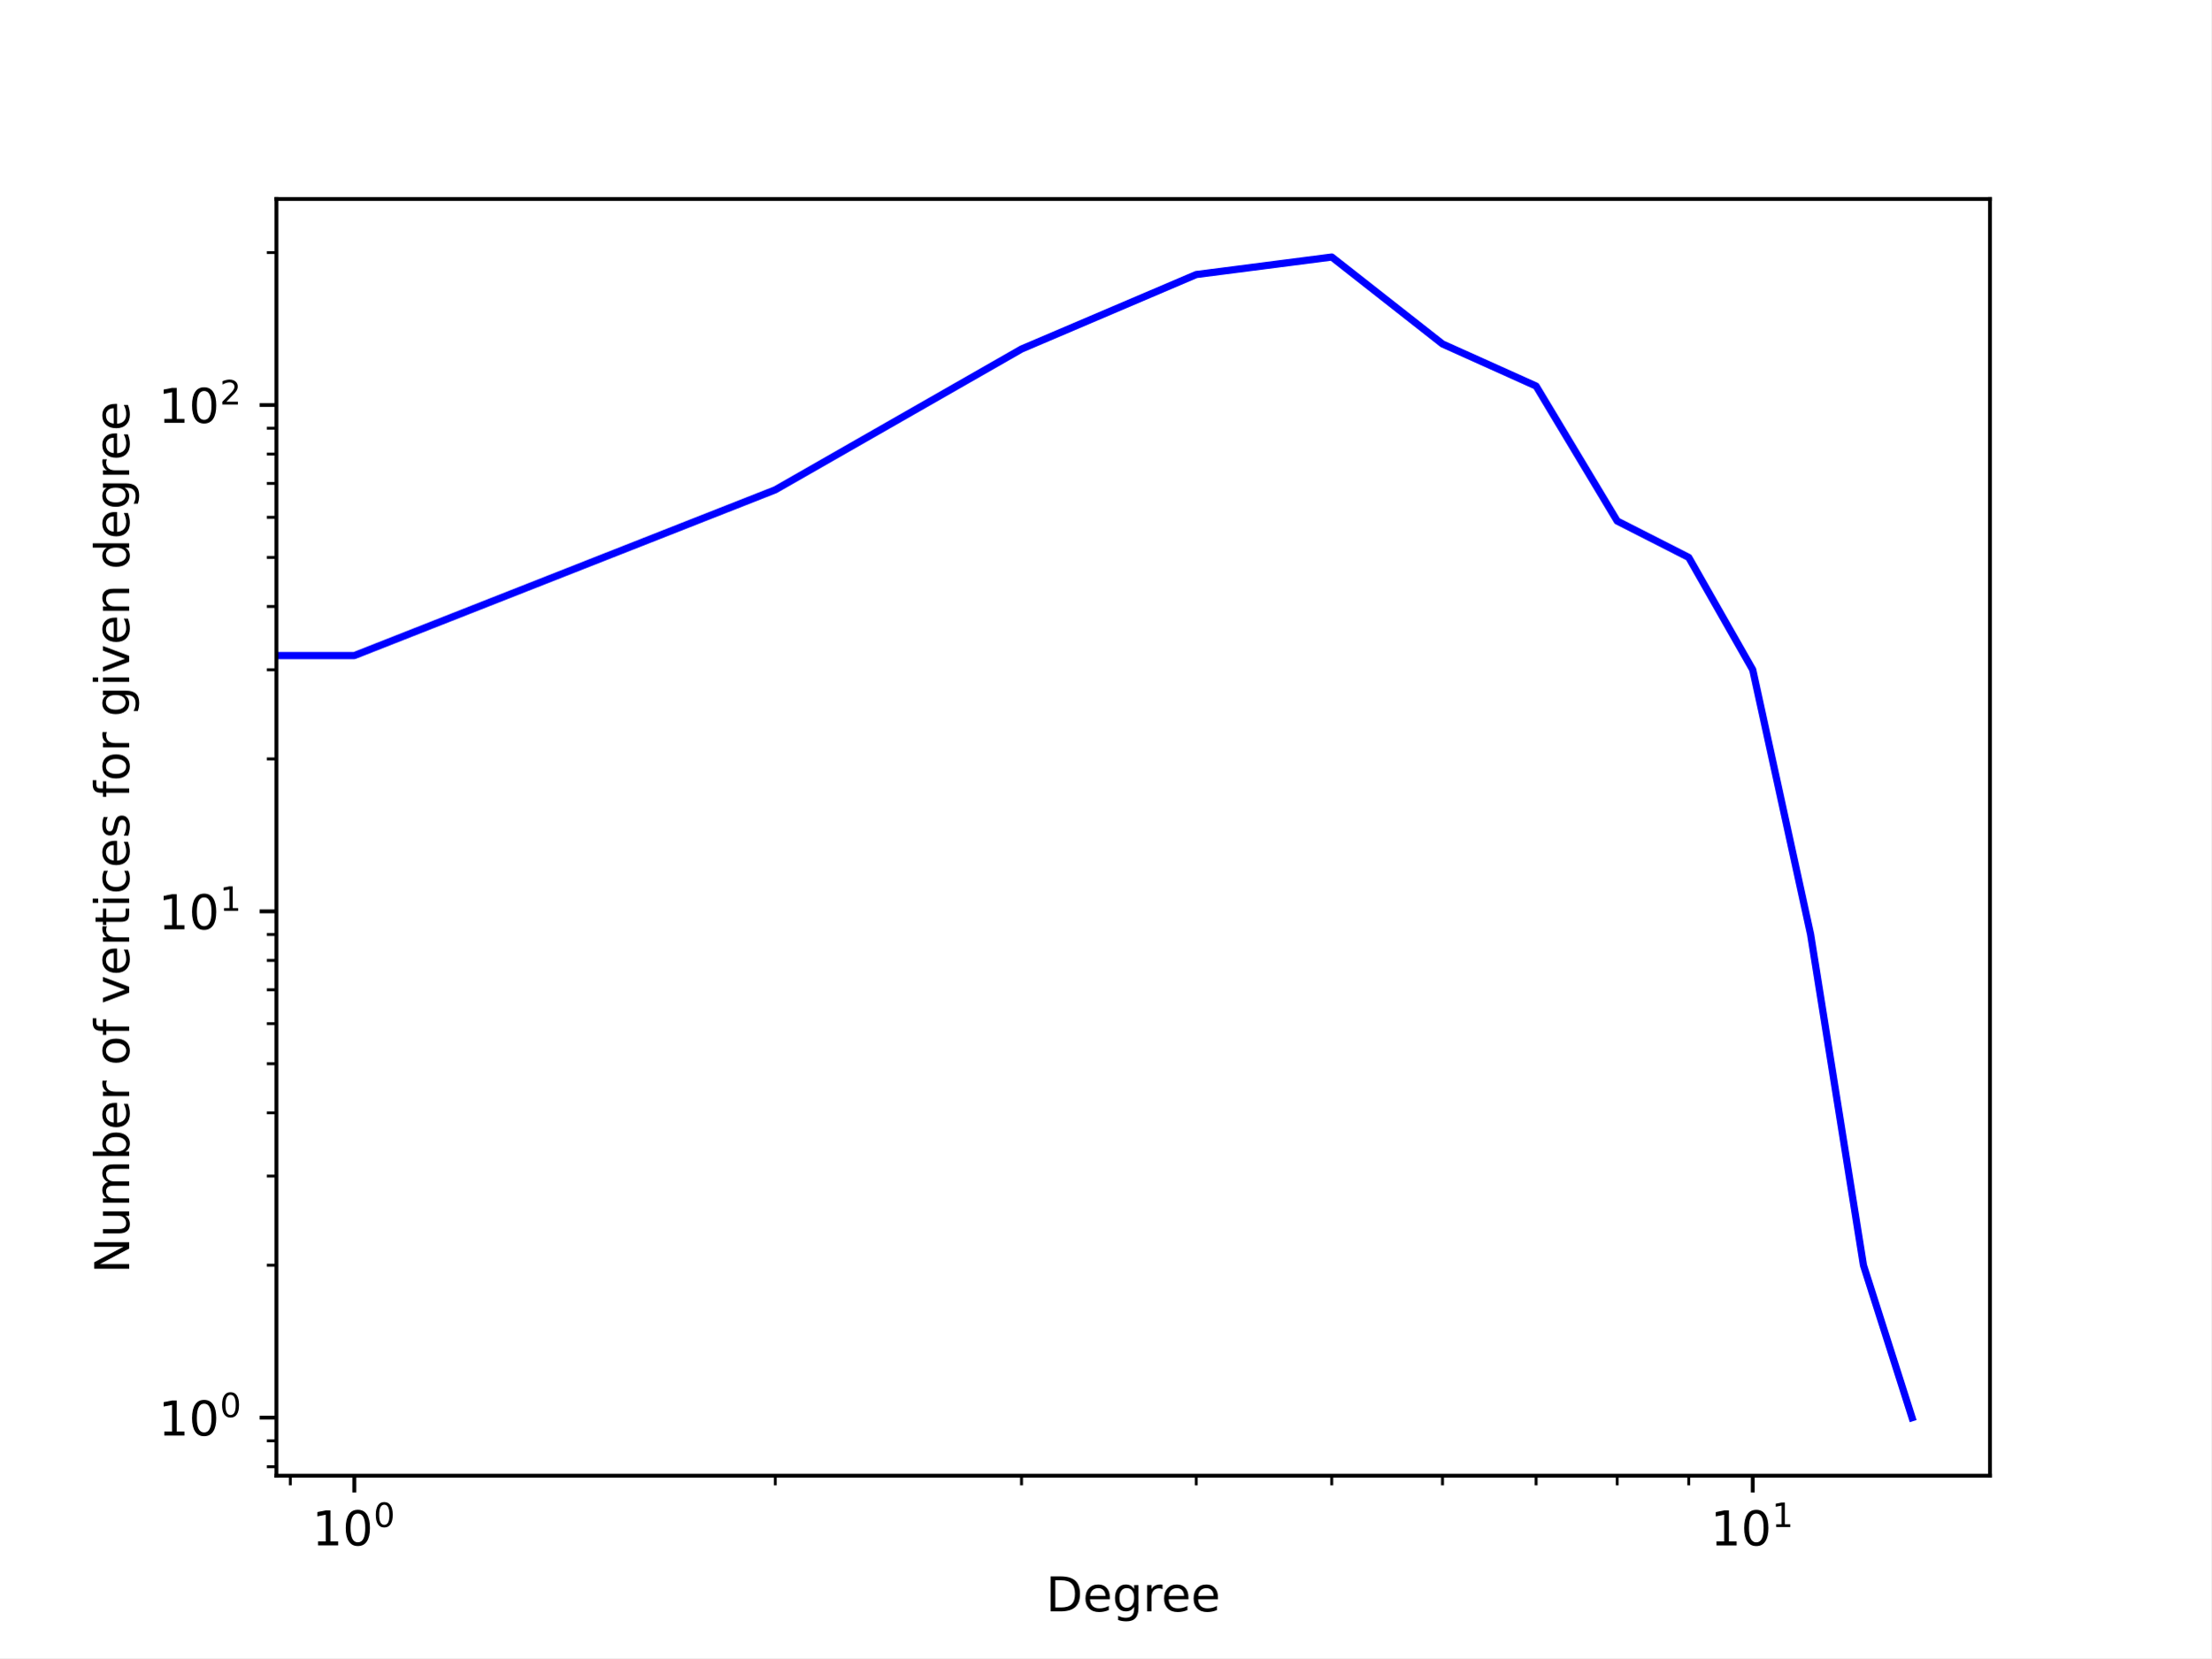
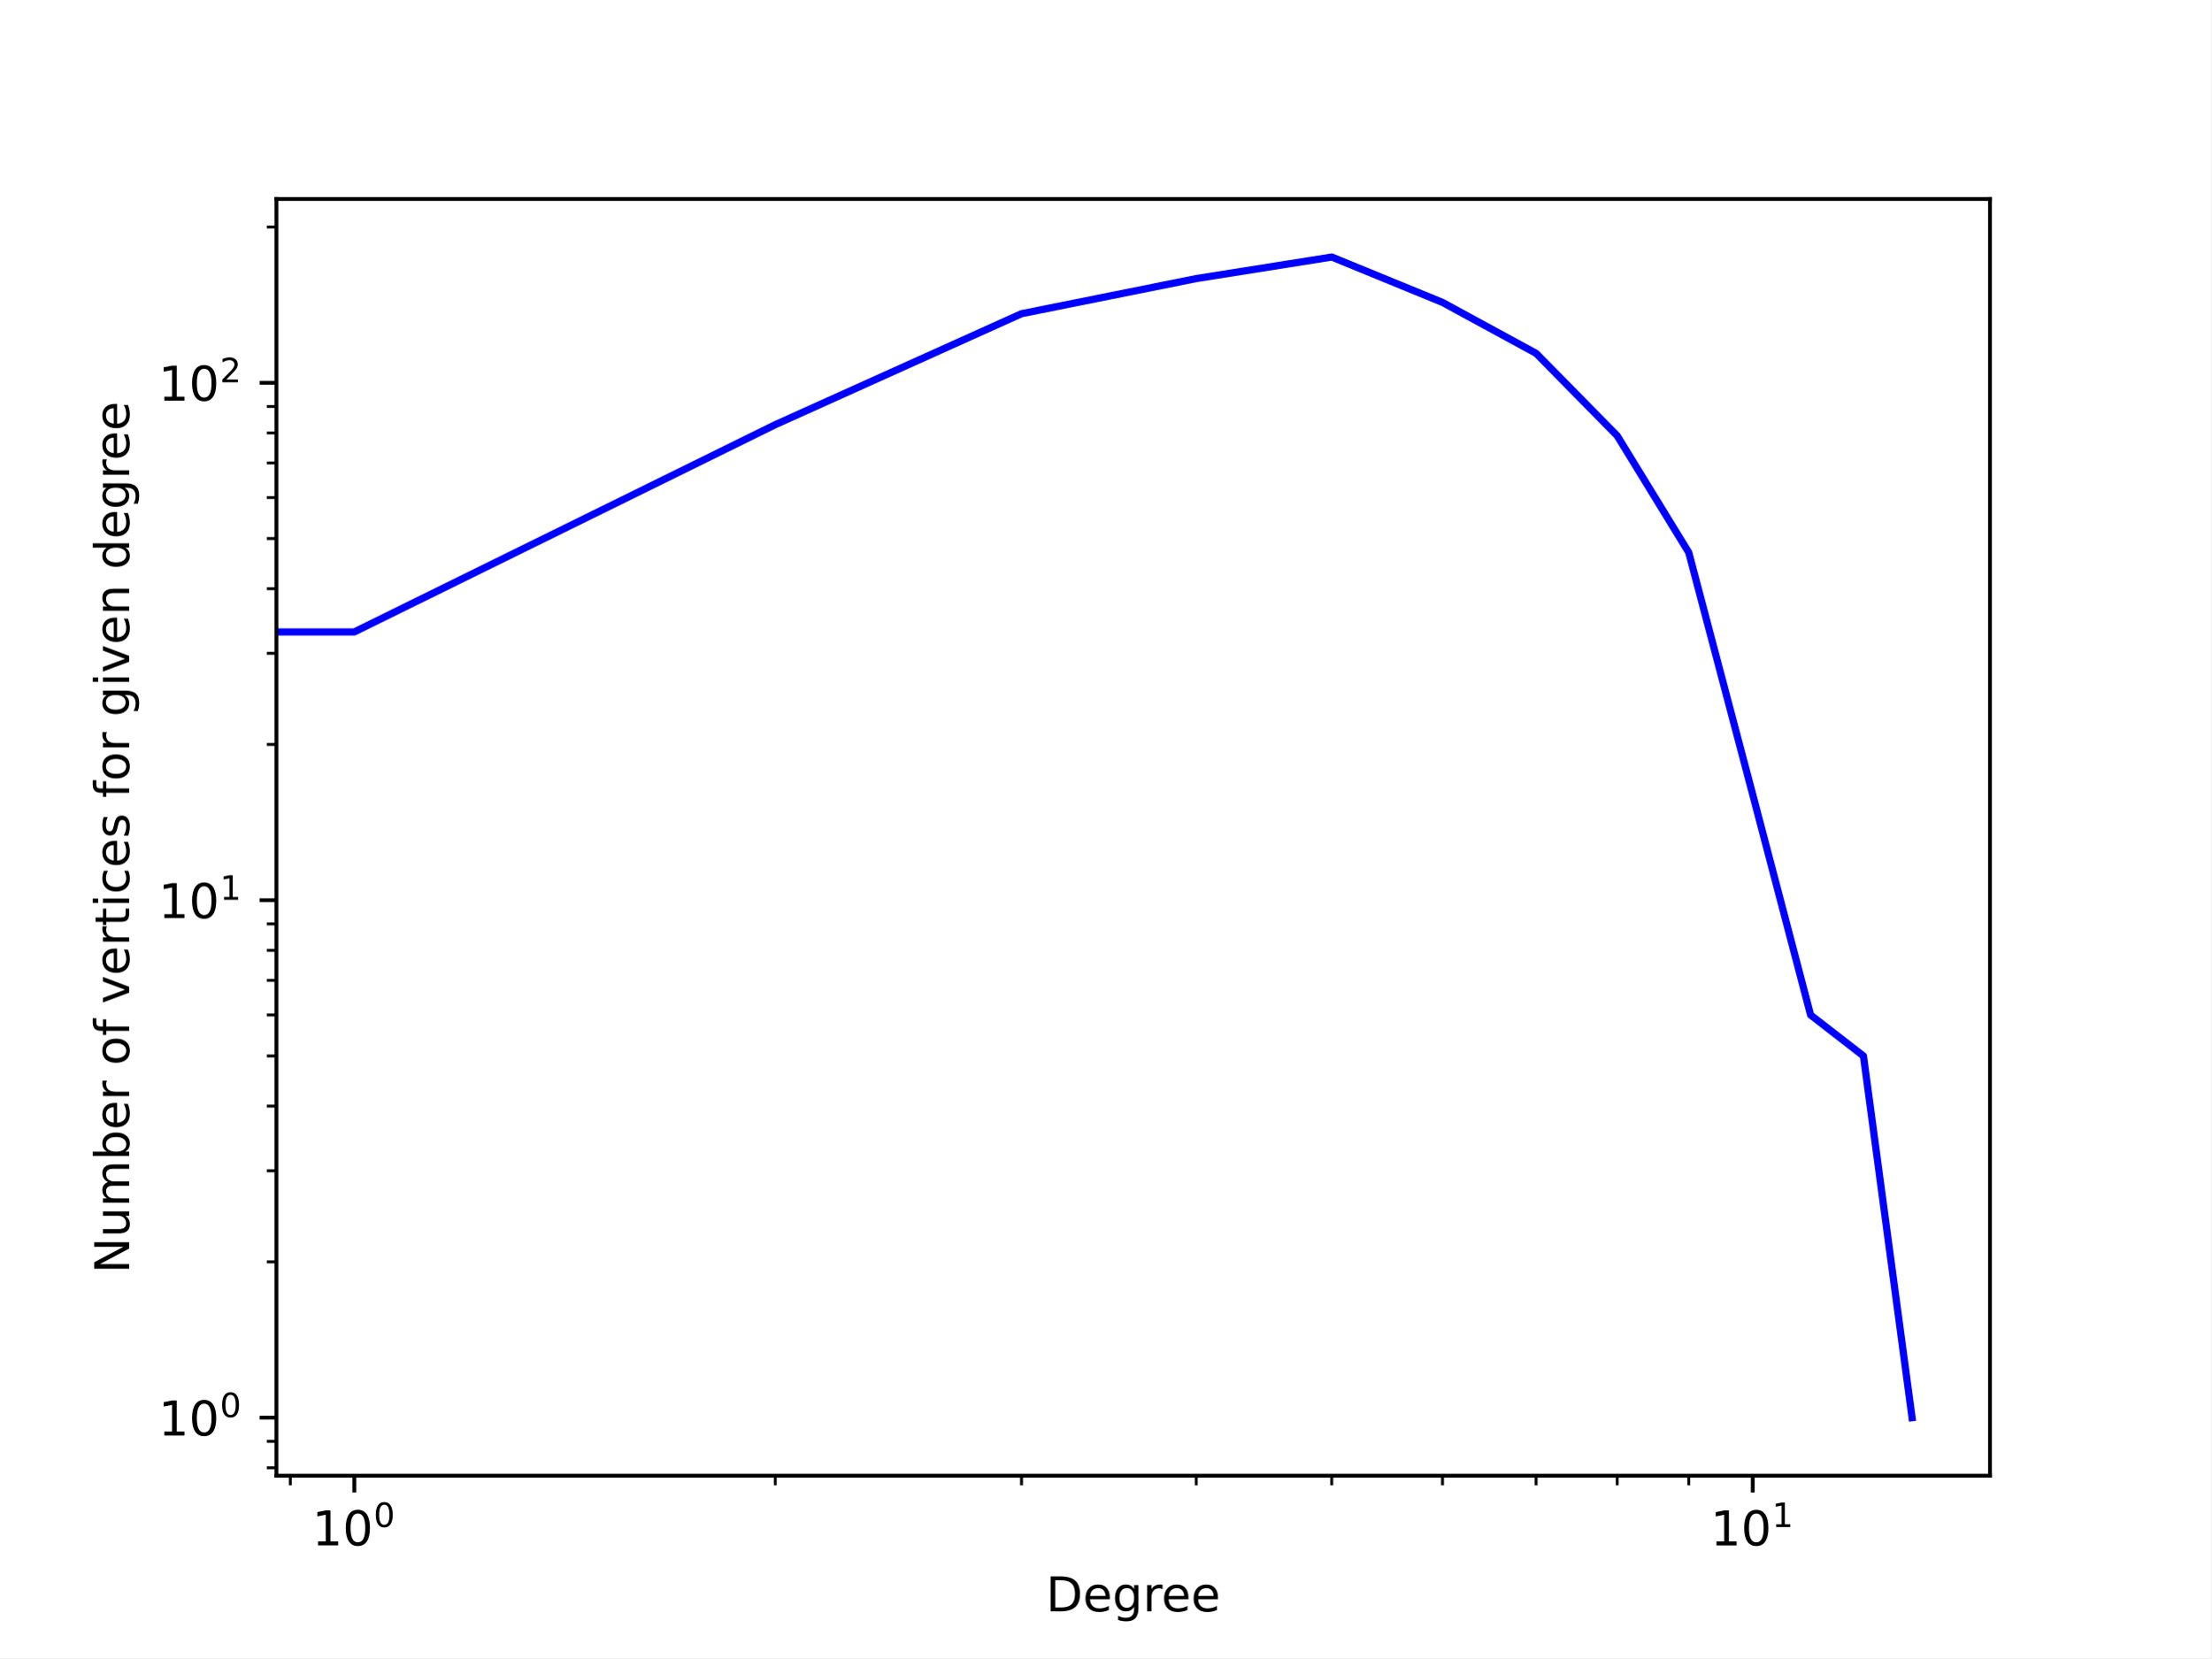
<svg xmlns="http://www.w3.org/2000/svg" xmlns:xlink="http://www.w3.org/1999/xlink" height="345.6pt" version="1.1" viewBox="0 0 460.8 345.6" width="460.8pt">
  <defs>
    <style type="text/css">*{stroke-linecap:butt;stroke-linejoin:round;}</style>
  </defs>
  <g id="figure_1">
    <g id="patch_1">
      <path d="M 0 345.6  L 460.8 345.6  L 460.8 0  L 0 0  z " style="fill:#ffffff;" />
    </g>
    <g id="axes_1">
      <g id="patch_2">
        <path d="M 57.6 307.584  L 414.72 307.584  L 414.72 41.472  L 57.6 41.472  z " style="fill:#ffffff;" />
      </g>
      <g id="matplotlib.axis_1">
        <g id="xtick_1">
          <g id="line2d_1">
            <defs>
-               <path d="M 0 0  L 0 3.5  " id="maefeb7c6b2" style="stroke:#000000;stroke-width:0.8;" />
-             </defs>
-             <g>
-               <use style="stroke:#000000;stroke-width:0.8;" x="73.833" xlink:href="#maefeb7c6b2" y="307.584" />
+               <path d="M 0 0  L 0 3.5  " id="m3f592dac24" style="stroke:#000000;stroke-width:0.8;" />
+             </defs>
+             <g>
+               <use style="stroke:#000000;stroke-width:0.8;" x="73.833" xlink:href="#m3f592dac24" y="307.584" />
            </g>
          </g>
          <g id="text_1">
            <g transform="translate(65.03273 322.1824)scale(0.1 -0.1)">
              <defs>
                <path d="M 794 531  L 1825 531  L 1825 4091  L 703 3866  L 703 4441  L 1819 4666  L 2450 4666  L 2450 531  L 3481 531  L 3481 0  L 794 0  L 794 531  z " id="DejaVuSans-31" transform="scale(0.015625)" />
                <path d="M 2034 4250  Q 1547 4250 1301 3770  Q 1056 3291 1056 2328  Q 1056 1369 1301 889  Q 1547 409 2034 409  Q 2525 409 2770 889  Q 3016 1369 3016 2328  Q 3016 3291 2770 3770  Q 2525 4250 2034 4250  z M 2034 4750  Q 2819 4750 3233 4129  Q 3647 3509 3647 2328  Q 3647 1150 3233 529  Q 2819 -91 2034 -91  Q 1250 -91 836 529  Q 422 1150 422 2328  Q 422 3509 836 4129  Q 1250 4750 2034 4750  z " id="DejaVuSans-30" transform="scale(0.015625)" />
              </defs>
              <use transform="translate(0 0.765625)" xlink:href="#DejaVuSans-31" />
              <use transform="translate(63.62305 0.765625)" xlink:href="#DejaVuSans-30" />
              <use transform="translate(128.2031 39.04688)scale(0.7)" xlink:href="#DejaVuSans-30" />
            </g>
          </g>
        </g>
        <g id="xtick_2">
          <g id="line2d_2">
            <g>
-               <use style="stroke:#000000;stroke-width:0.8;" x="365.279" xlink:href="#maefeb7c6b2" y="307.584" />
+               <use style="stroke:#000000;stroke-width:0.8;" x="365.279" xlink:href="#m3f592dac24" y="307.584" />
            </g>
          </g>
          <g id="text_2">
            <g transform="translate(356.4789 322.1824)scale(0.1 -0.1)">
              <use transform="translate(0 0.684375)" xlink:href="#DejaVuSans-31" />
              <use transform="translate(63.62305 0.684375)" xlink:href="#DejaVuSans-30" />
              <use transform="translate(128.2031 38.96563)scale(0.7)" xlink:href="#DejaVuSans-31" />
            </g>
          </g>
        </g>
        <g id="xtick_3">
          <g id="line2d_3">
            <defs>
-               <path d="M 0 0  L 0 2  " id="m89d5ad8572" style="stroke:#000000;stroke-width:0.6;" />
-             </defs>
-             <g>
-               <use style="stroke:#000000;stroke-width:0.6;" x="60.497" xlink:href="#m89d5ad8572" y="307.584" />
+               <path d="M 0 0  L 0 2  " id="m30320cc558" style="stroke:#000000;stroke-width:0.6;" />
+             </defs>
+             <g>
+               <use style="stroke:#000000;stroke-width:0.6;" x="60.497" xlink:href="#m30320cc558" y="307.584" />
            </g>
          </g>
        </g>
        <g id="xtick_4">
          <g id="line2d_4">
            <g>
-               <use style="stroke:#000000;stroke-width:0.6;" x="161.567" xlink:href="#m89d5ad8572" y="307.584" />
+               <use style="stroke:#000000;stroke-width:0.6;" x="161.567" xlink:href="#m30320cc558" y="307.584" />
            </g>
          </g>
        </g>
        <g id="xtick_5">
          <g id="line2d_5">
            <g>
-               <use style="stroke:#000000;stroke-width:0.6;" x="212.888" xlink:href="#m89d5ad8572" y="307.584" />
+               <use style="stroke:#000000;stroke-width:0.6;" x="212.888" xlink:href="#m30320cc558" y="307.584" />
            </g>
          </g>
        </g>
        <g id="xtick_6">
          <g id="line2d_6">
            <g>
-               <use style="stroke:#000000;stroke-width:0.6;" x="249.301" xlink:href="#m89d5ad8572" y="307.584" />
+               <use style="stroke:#000000;stroke-width:0.6;" x="249.301" xlink:href="#m30320cc558" y="307.584" />
            </g>
          </g>
        </g>
        <g id="xtick_7">
          <g id="line2d_7">
            <g>
-               <use style="stroke:#000000;stroke-width:0.6;" x="277.545" xlink:href="#m89d5ad8572" y="307.584" />
+               <use style="stroke:#000000;stroke-width:0.6;" x="277.545" xlink:href="#m30320cc558" y="307.584" />
            </g>
          </g>
        </g>
        <g id="xtick_8">
          <g id="line2d_8">
            <g>
-               <use style="stroke:#000000;stroke-width:0.6;" x="300.622" xlink:href="#m89d5ad8572" y="307.584" />
+               <use style="stroke:#000000;stroke-width:0.6;" x="300.622" xlink:href="#m30320cc558" y="307.584" />
            </g>
          </g>
        </g>
        <g id="xtick_9">
          <g id="line2d_9">
            <g>
-               <use style="stroke:#000000;stroke-width:0.6;" x="320.133" xlink:href="#m89d5ad8572" y="307.584" />
+               <use style="stroke:#000000;stroke-width:0.6;" x="320.133" xlink:href="#m30320cc558" y="307.584" />
            </g>
          </g>
        </g>
        <g id="xtick_10">
          <g id="line2d_10">
            <g>
-               <use style="stroke:#000000;stroke-width:0.6;" x="337.035" xlink:href="#m89d5ad8572" y="307.584" />
+               <use style="stroke:#000000;stroke-width:0.6;" x="337.035" xlink:href="#m30320cc558" y="307.584" />
            </g>
          </g>
        </g>
        <g id="xtick_11">
          <g id="line2d_11">
            <g>
-               <use style="stroke:#000000;stroke-width:0.6;" x="351.943" xlink:href="#m89d5ad8572" y="307.584" />
+               <use style="stroke:#000000;stroke-width:0.6;" x="351.943" xlink:href="#m30320cc558" y="307.584" />
            </g>
          </g>
        </g>
        <g id="text_3">
          <g transform="translate(217.9631 335.8606)scale(0.1 -0.1)">
            <defs>
              <path d="M 1259 4147  L 1259 519  L 2022 519  Q 2988 519 3436 956  Q 3884 1394 3884 2338  Q 3884 3275 3436 3711  Q 2988 4147 2022 4147  L 1259 4147  z M 628 4666  L 1925 4666  Q 3281 4666 3915 4102  Q 4550 3538 4550 2338  Q 4550 1131 3912 565  Q 3275 0 1925 0  L 628 0  L 628 4666  z " id="DejaVuSans-44" transform="scale(0.015625)" />
              <path d="M 3597 1894  L 3597 1613  L 953 1613  Q 991 1019 1311 708  Q 1631 397 2203 397  Q 2534 397 2845 478  Q 3156 559 3463 722  L 3463 178  Q 3153 47 2828 -22  Q 2503 -91 2169 -91  Q 1331 -91 842 396  Q 353 884 353 1716  Q 353 2575 817 3079  Q 1281 3584 2069 3584  Q 2775 3584 3186 3129  Q 3597 2675 3597 1894  z M 3022 2063  Q 3016 2534 2758 2815  Q 2500 3097 2075 3097  Q 1594 3097 1305 2825  Q 1016 2553 972 2059  L 3022 2063  z " id="DejaVuSans-65" transform="scale(0.015625)" />
              <path d="M 2906 1791  Q 2906 2416 2648 2759  Q 2391 3103 1925 3103  Q 1463 3103 1205 2759  Q 947 2416 947 1791  Q 947 1169 1205 825  Q 1463 481 1925 481  Q 2391 481 2648 825  Q 2906 1169 2906 1791  z M 3481 434  Q 3481 -459 3084 -895  Q 2688 -1331 1869 -1331  Q 1566 -1331 1297 -1286  Q 1028 -1241 775 -1147  L 775 -588  Q 1028 -725 1275 -790  Q 1522 -856 1778 -856  Q 2344 -856 2625 -561  Q 2906 -266 2906 331  L 2906 616  Q 2728 306 2450 153  Q 2172 0 1784 0  Q 1141 0 747 490  Q 353 981 353 1791  Q 353 2603 747 3093  Q 1141 3584 1784 3584  Q 2172 3584 2450 3431  Q 2728 3278 2906 2969  L 2906 3500  L 3481 3500  L 3481 434  z " id="DejaVuSans-67" transform="scale(0.015625)" />
              <path d="M 2631 2963  Q 2534 3019 2420 3045  Q 2306 3072 2169 3072  Q 1681 3072 1420 2755  Q 1159 2438 1159 1844  L 1159 0  L 581 0  L 581 3500  L 1159 3500  L 1159 2956  Q 1341 3275 1631 3429  Q 1922 3584 2338 3584  Q 2397 3584 2469 3576  Q 2541 3569 2628 3553  L 2631 2963  z " id="DejaVuSans-72" transform="scale(0.015625)" />
            </defs>
            <use xlink:href="#DejaVuSans-44" />
            <use x="77.002" xlink:href="#DejaVuSans-65" />
            <use x="138.525" xlink:href="#DejaVuSans-67" />
            <use x="202.002" xlink:href="#DejaVuSans-72" />
            <use x="240.865" xlink:href="#DejaVuSans-65" />
            <use x="302.389" xlink:href="#DejaVuSans-65" />
          </g>
        </g>
      </g>
      <g id="matplotlib.axis_2">
        <g id="ytick_1">
          <g id="line2d_12">
            <defs>
-               <path d="M 0 0  L -3.5 0  " id="m0cd8dee951" style="stroke:#000000;stroke-width:0.8;" />
-             </defs>
-             <g>
-               <use style="stroke:#000000;stroke-width:0.8;" x="57.6" xlink:href="#m0cd8dee951" y="295.488" />
+               <path d="M 0 0  L -3.5 0  " id="m13fefc552b" style="stroke:#000000;stroke-width:0.8;" />
+             </defs>
+             <g>
+               <use style="stroke:#000000;stroke-width:0.8;" x="57.6" xlink:href="#m13fefc552b" y="295.488" />
            </g>
          </g>
          <g id="text_4">
            <g transform="translate(33 299.2872)scale(0.1 -0.1)">
              <use transform="translate(0 0.765625)" xlink:href="#DejaVuSans-31" />
              <use transform="translate(63.62305 0.765625)" xlink:href="#DejaVuSans-30" />
              <use transform="translate(128.2031 39.04688)scale(0.7)" xlink:href="#DejaVuSans-30" />
            </g>
          </g>
        </g>
        <g id="ytick_2">
          <g id="line2d_13">
            <g>
-               <use style="stroke:#000000;stroke-width:0.8;" x="57.6" xlink:href="#m0cd8dee951" y="189.95" />
+               <use style="stroke:#000000;stroke-width:0.8;" x="57.6" xlink:href="#m13fefc552b" y="187.634" />
            </g>
          </g>
          <g id="text_5">
-             <g transform="translate(33 193.7493)scale(0.1 -0.1)">
+             <g transform="translate(33 191.4335)scale(0.1 -0.1)">
              <use transform="translate(0 0.684375)" xlink:href="#DejaVuSans-31" />
              <use transform="translate(63.62305 0.684375)" xlink:href="#DejaVuSans-30" />
              <use transform="translate(128.2031 38.96563)scale(0.7)" xlink:href="#DejaVuSans-31" />
            </g>
          </g>
        </g>
        <g id="ytick_3">
          <g id="line2d_14">
            <g>
-               <use style="stroke:#000000;stroke-width:0.8;" x="57.6" xlink:href="#m0cd8dee951" y="84.412" />
+               <use style="stroke:#000000;stroke-width:0.8;" x="57.6" xlink:href="#m13fefc552b" y="79.781" />
            </g>
          </g>
          <g id="text_6">
-             <g transform="translate(33 88.21133)scale(0.1 -0.1)">
+             <g transform="translate(33 83.57978)scale(0.1 -0.1)">
              <defs>
                <path d="M 1228 531  L 3431 531  L 3431 0  L 469 0  L 469 531  Q 828 903 1448 1529  Q 2069 2156 2228 2338  Q 2531 2678 2651 2914  Q 2772 3150 2772 3378  Q 2772 3750 2511 3984  Q 2250 4219 1831 4219  Q 1534 4219 1204 4116  Q 875 4013 500 3803  L 500 4441  Q 881 4594 1212 4672  Q 1544 4750 1819 4750  Q 2544 4750 2975 4387  Q 3406 4025 3406 3419  Q 3406 3131 3298 2873  Q 3191 2616 2906 2266  Q 2828 2175 2409 1742  Q 1991 1309 1228 531  z " id="DejaVuSans-32" transform="scale(0.015625)" />
              </defs>
              <use transform="translate(0 0.765625)" xlink:href="#DejaVuSans-31" />
              <use transform="translate(63.62305 0.765625)" xlink:href="#DejaVuSans-30" />
              <use transform="translate(128.2031 39.04688)scale(0.7)" xlink:href="#DejaVuSans-32" />
            </g>
          </g>
        </g>
        <g id="ytick_4">
          <g id="line2d_15">
            <defs>
-               <path d="M 0 0  L -2 0  " id="m18509ab6f6" style="stroke:#000000;stroke-width:0.6;" />
-             </defs>
-             <g>
-               <use style="stroke:#000000;stroke-width:0.6;" x="57.6" xlink:href="#m18509ab6f6" y="305.716" />
+               <path d="M 0 0  L -2 0  " id="m2c4f1231ee" style="stroke:#000000;stroke-width:0.6;" />
+             </defs>
+             <g>
+               <use style="stroke:#000000;stroke-width:0.6;" x="57.6" xlink:href="#m2c4f1231ee" y="305.94" />
            </g>
          </g>
        </g>
        <g id="ytick_5">
          <g id="line2d_16">
            <g>
-               <use style="stroke:#000000;stroke-width:0.6;" x="57.6" xlink:href="#m18509ab6f6" y="300.317" />
+               <use style="stroke:#000000;stroke-width:0.6;" x="57.6" xlink:href="#m2c4f1231ee" y="300.423" />
            </g>
          </g>
        </g>
        <g id="ytick_6">
          <g id="line2d_17">
            <g>
-               <use style="stroke:#000000;stroke-width:0.6;" x="57.6" xlink:href="#m18509ab6f6" y="263.718" />
+               <use style="stroke:#000000;stroke-width:0.6;" x="57.6" xlink:href="#m2c4f1231ee" y="263.021" />
            </g>
          </g>
        </g>
        <g id="ytick_7">
          <g id="line2d_18">
            <g>
-               <use style="stroke:#000000;stroke-width:0.6;" x="57.6" xlink:href="#m18509ab6f6" y="245.134" />
+               <use style="stroke:#000000;stroke-width:0.6;" x="57.6" xlink:href="#m2c4f1231ee" y="244.029" />
            </g>
          </g>
        </g>
        <g id="ytick_8">
          <g id="line2d_19">
            <g>
-               <use style="stroke:#000000;stroke-width:0.6;" x="57.6" xlink:href="#m18509ab6f6" y="231.948" />
+               <use style="stroke:#000000;stroke-width:0.6;" x="57.6" xlink:href="#m2c4f1231ee" y="230.554" />
            </g>
          </g>
        </g>
        <g id="ytick_9">
          <g id="line2d_20">
            <g>
-               <use style="stroke:#000000;stroke-width:0.6;" x="57.6" xlink:href="#m18509ab6f6" y="221.72" />
+               <use style="stroke:#000000;stroke-width:0.6;" x="57.6" xlink:href="#m2c4f1231ee" y="220.101" />
            </g>
          </g>
        </g>
        <g id="ytick_10">
          <g id="line2d_21">
            <g>
-               <use style="stroke:#000000;stroke-width:0.6;" x="57.6" xlink:href="#m18509ab6f6" y="213.364" />
+               <use style="stroke:#000000;stroke-width:0.6;" x="57.6" xlink:href="#m2c4f1231ee" y="211.561" />
            </g>
          </g>
        </g>
        <g id="ytick_11">
          <g id="line2d_22">
            <g>
-               <use style="stroke:#000000;stroke-width:0.6;" x="57.6" xlink:href="#m18509ab6f6" y="206.298" />
+               <use style="stroke:#000000;stroke-width:0.6;" x="57.6" xlink:href="#m2c4f1231ee" y="204.341" />
            </g>
          </g>
        </g>
        <g id="ytick_12">
          <g id="line2d_23">
            <g>
-               <use style="stroke:#000000;stroke-width:0.6;" x="57.6" xlink:href="#m18509ab6f6" y="200.178" />
+               <use style="stroke:#000000;stroke-width:0.6;" x="57.6" xlink:href="#m2c4f1231ee" y="198.086" />
            </g>
          </g>
        </g>
        <g id="ytick_13">
          <g id="line2d_24">
            <g>
-               <use style="stroke:#000000;stroke-width:0.6;" x="57.6" xlink:href="#m18509ab6f6" y="194.779" />
+               <use style="stroke:#000000;stroke-width:0.6;" x="57.6" xlink:href="#m2c4f1231ee" y="192.569" />
            </g>
          </g>
        </g>
        <g id="ytick_14">
          <g id="line2d_25">
            <g>
-               <use style="stroke:#000000;stroke-width:0.6;" x="57.6" xlink:href="#m18509ab6f6" y="158.18" />
+               <use style="stroke:#000000;stroke-width:0.6;" x="57.6" xlink:href="#m2c4f1231ee" y="155.167" />
            </g>
          </g>
        </g>
        <g id="ytick_15">
          <g id="line2d_26">
            <g>
-               <use style="stroke:#000000;stroke-width:0.6;" x="57.6" xlink:href="#m18509ab6f6" y="139.596" />
+               <use style="stroke:#000000;stroke-width:0.6;" x="57.6" xlink:href="#m2c4f1231ee" y="136.175" />
            </g>
          </g>
        </g>
        <g id="ytick_16">
          <g id="line2d_27">
            <g>
-               <use style="stroke:#000000;stroke-width:0.6;" x="57.6" xlink:href="#m18509ab6f6" y="126.41" />
+               <use style="stroke:#000000;stroke-width:0.6;" x="57.6" xlink:href="#m2c4f1231ee" y="122.7" />
            </g>
          </g>
        </g>
        <g id="ytick_17">
          <g id="line2d_28">
            <g>
-               <use style="stroke:#000000;stroke-width:0.6;" x="57.6" xlink:href="#m18509ab6f6" y="116.182" />
+               <use style="stroke:#000000;stroke-width:0.6;" x="57.6" xlink:href="#m2c4f1231ee" y="112.248" />
            </g>
          </g>
        </g>
        <g id="ytick_18">
          <g id="line2d_29">
            <g>
-               <use style="stroke:#000000;stroke-width:0.6;" x="57.6" xlink:href="#m18509ab6f6" y="107.826" />
+               <use style="stroke:#000000;stroke-width:0.6;" x="57.6" xlink:href="#m2c4f1231ee" y="103.708" />
            </g>
          </g>
        </g>
        <g id="ytick_19">
          <g id="line2d_30">
            <g>
-               <use style="stroke:#000000;stroke-width:0.6;" x="57.6" xlink:href="#m18509ab6f6" y="100.76" />
+               <use style="stroke:#000000;stroke-width:0.6;" x="57.6" xlink:href="#m2c4f1231ee" y="96.487" />
            </g>
          </g>
        </g>
        <g id="ytick_20">
          <g id="line2d_31">
            <g>
-               <use style="stroke:#000000;stroke-width:0.6;" x="57.6" xlink:href="#m18509ab6f6" y="94.64" />
+               <use style="stroke:#000000;stroke-width:0.6;" x="57.6" xlink:href="#m2c4f1231ee" y="90.233" />
            </g>
          </g>
        </g>
        <g id="ytick_21">
          <g id="line2d_32">
            <g>
-               <use style="stroke:#000000;stroke-width:0.6;" x="57.6" xlink:href="#m18509ab6f6" y="89.241" />
+               <use style="stroke:#000000;stroke-width:0.6;" x="57.6" xlink:href="#m2c4f1231ee" y="84.716" />
            </g>
          </g>
        </g>
        <g id="ytick_22">
          <g id="line2d_33">
            <g>
-               <use style="stroke:#000000;stroke-width:0.6;" x="57.6" xlink:href="#m18509ab6f6" y="52.642" />
+               <use style="stroke:#000000;stroke-width:0.6;" x="57.6" xlink:href="#m2c4f1231ee" y="47.313" />
            </g>
          </g>
        </g>
        <g id="text_7">
          <g transform="translate(26.92031 265.4139)rotate(-90)scale(0.1 -0.1)">
            <defs>
              <path d="M 628 4666  L 1478 4666  L 3547 763  L 3547 4666  L 4159 4666  L 4159 0  L 3309 0  L 1241 3903  L 1241 0  L 628 0  L 628 4666  z " id="DejaVuSans-4e" transform="scale(0.015625)" />
              <path d="M 544 1381  L 544 3500  L 1119 3500  L 1119 1403  Q 1119 906 1312 657  Q 1506 409 1894 409  Q 2359 409 2629 706  Q 2900 1003 2900 1516  L 2900 3500  L 3475 3500  L 3475 0  L 2900 0  L 2900 538  Q 2691 219 2414 64  Q 2138 -91 1772 -91  Q 1169 -91 856 284  Q 544 659 544 1381  z M 1991 3584  L 1991 3584  z " id="DejaVuSans-75" transform="scale(0.015625)" />
              <path d="M 3328 2828  Q 3544 3216 3844 3400  Q 4144 3584 4550 3584  Q 5097 3584 5394 3201  Q 5691 2819 5691 2113  L 5691 0  L 5113 0  L 5113 2094  Q 5113 2597 4934 2840  Q 4756 3084 4391 3084  Q 3944 3084 3684 2787  Q 3425 2491 3425 1978  L 3425 0  L 2847 0  L 2847 2094  Q 2847 2600 2669 2842  Q 2491 3084 2119 3084  Q 1678 3084 1418 2786  Q 1159 2488 1159 1978  L 1159 0  L 581 0  L 581 3500  L 1159 3500  L 1159 2956  Q 1356 3278 1631 3431  Q 1906 3584 2284 3584  Q 2666 3584 2933 3390  Q 3200 3197 3328 2828  z " id="DejaVuSans-6d" transform="scale(0.015625)" />
              <path d="M 3116 1747  Q 3116 2381 2855 2742  Q 2594 3103 2138 3103  Q 1681 3103 1420 2742  Q 1159 2381 1159 1747  Q 1159 1113 1420 752  Q 1681 391 2138 391  Q 2594 391 2855 752  Q 3116 1113 3116 1747  z M 1159 2969  Q 1341 3281 1617 3432  Q 1894 3584 2278 3584  Q 2916 3584 3314 3078  Q 3713 2572 3713 1747  Q 3713 922 3314 415  Q 2916 -91 2278 -91  Q 1894 -91 1617 61  Q 1341 213 1159 525  L 1159 0  L 581 0  L 581 4863  L 1159 4863  L 1159 2969  z " id="DejaVuSans-62" transform="scale(0.015625)" />
              <path id="DejaVuSans-20" transform="scale(0.015625)" />
              <path d="M 1959 3097  Q 1497 3097 1228 2736  Q 959 2375 959 1747  Q 959 1119 1226 758  Q 1494 397 1959 397  Q 2419 397 2687 759  Q 2956 1122 2956 1747  Q 2956 2369 2687 2733  Q 2419 3097 1959 3097  z M 1959 3584  Q 2709 3584 3137 3096  Q 3566 2609 3566 1747  Q 3566 888 3137 398  Q 2709 -91 1959 -91  Q 1206 -91 779 398  Q 353 888 353 1747  Q 353 2609 779 3096  Q 1206 3584 1959 3584  z " id="DejaVuSans-6f" transform="scale(0.015625)" />
              <path d="M 2375 4863  L 2375 4384  L 1825 4384  Q 1516 4384 1395 4259  Q 1275 4134 1275 3809  L 1275 3500  L 2222 3500  L 2222 3053  L 1275 3053  L 1275 0  L 697 0  L 697 3053  L 147 3053  L 147 3500  L 697 3500  L 697 3744  Q 697 4328 969 4595  Q 1241 4863 1831 4863  L 2375 4863  z " id="DejaVuSans-66" transform="scale(0.015625)" />
              <path d="M 191 3500  L 800 3500  L 1894 563  L 2988 3500  L 3597 3500  L 2284 0  L 1503 0  L 191 3500  z " id="DejaVuSans-76" transform="scale(0.015625)" />
              <path d="M 1172 4494  L 1172 3500  L 2356 3500  L 2356 3053  L 1172 3053  L 1172 1153  Q 1172 725 1289 603  Q 1406 481 1766 481  L 2356 481  L 2356 0  L 1766 0  Q 1100 0 847 248  Q 594 497 594 1153  L 594 3053  L 172 3053  L 172 3500  L 594 3500  L 594 4494  L 1172 4494  z " id="DejaVuSans-74" transform="scale(0.015625)" />
              <path d="M 603 3500  L 1178 3500  L 1178 0  L 603 0  L 603 3500  z M 603 4863  L 1178 4863  L 1178 4134  L 603 4134  L 603 4863  z " id="DejaVuSans-69" transform="scale(0.015625)" />
              <path d="M 3122 3366  L 3122 2828  Q 2878 2963 2633 3030  Q 2388 3097 2138 3097  Q 1578 3097 1268 2742  Q 959 2388 959 1747  Q 959 1106 1268 751  Q 1578 397 2138 397  Q 2388 397 2633 464  Q 2878 531 3122 666  L 3122 134  Q 2881 22 2623 -34  Q 2366 -91 2075 -91  Q 1284 -91 818 406  Q 353 903 353 1747  Q 353 2603 823 3093  Q 1294 3584 2113 3584  Q 2378 3584 2631 3529  Q 2884 3475 3122 3366  z " id="DejaVuSans-63" transform="scale(0.015625)" />
              <path d="M 2834 3397  L 2834 2853  Q 2591 2978 2328 3040  Q 2066 3103 1784 3103  Q 1356 3103 1142 2972  Q 928 2841 928 2578  Q 928 2378 1081 2264  Q 1234 2150 1697 2047  L 1894 2003  Q 2506 1872 2764 1633  Q 3022 1394 3022 966  Q 3022 478 2636 193  Q 2250 -91 1575 -91  Q 1294 -91 989 -36  Q 684 19 347 128  L 347 722  Q 666 556 975 473  Q 1284 391 1588 391  Q 1994 391 2212 530  Q 2431 669 2431 922  Q 2431 1156 2273 1281  Q 2116 1406 1581 1522  L 1381 1569  Q 847 1681 609 1914  Q 372 2147 372 2553  Q 372 3047 722 3315  Q 1072 3584 1716 3584  Q 2034 3584 2315 3537  Q 2597 3491 2834 3397  z " id="DejaVuSans-73" transform="scale(0.015625)" />
              <path d="M 3513 2113  L 3513 0  L 2938 0  L 2938 2094  Q 2938 2591 2744 2837  Q 2550 3084 2163 3084  Q 1697 3084 1428 2787  Q 1159 2491 1159 1978  L 1159 0  L 581 0  L 581 3500  L 1159 3500  L 1159 2956  Q 1366 3272 1645 3428  Q 1925 3584 2291 3584  Q 2894 3584 3203 3211  Q 3513 2838 3513 2113  z " id="DejaVuSans-6e" transform="scale(0.015625)" />
              <path d="M 2906 2969  L 2906 4863  L 3481 4863  L 3481 0  L 2906 0  L 2906 525  Q 2725 213 2448 61  Q 2172 -91 1784 -91  Q 1150 -91 751 415  Q 353 922 353 1747  Q 353 2572 751 3078  Q 1150 3584 1784 3584  Q 2172 3584 2448 3432  Q 2725 3281 2906 2969  z M 947 1747  Q 947 1113 1208 752  Q 1469 391 1925 391  Q 2381 391 2643 752  Q 2906 1113 2906 1747  Q 2906 2381 2643 2742  Q 2381 3103 1925 3103  Q 1469 3103 1208 2742  Q 947 2381 947 1747  z " id="DejaVuSans-64" transform="scale(0.015625)" />
            </defs>
            <use xlink:href="#DejaVuSans-4e" />
            <use x="74.805" xlink:href="#DejaVuSans-75" />
            <use x="138.184" xlink:href="#DejaVuSans-6d" />
            <use x="235.596" xlink:href="#DejaVuSans-62" />
            <use x="299.072" xlink:href="#DejaVuSans-65" />
            <use x="360.596" xlink:href="#DejaVuSans-72" />
            <use x="401.709" xlink:href="#DejaVuSans-20" />
            <use x="433.496" xlink:href="#DejaVuSans-6f" />
            <use x="494.678" xlink:href="#DejaVuSans-66" />
            <use x="529.883" xlink:href="#DejaVuSans-20" />
            <use x="561.67" xlink:href="#DejaVuSans-76" />
            <use x="620.85" xlink:href="#DejaVuSans-65" />
            <use x="682.373" xlink:href="#DejaVuSans-72" />
            <use x="723.486" xlink:href="#DejaVuSans-74" />
            <use x="762.695" xlink:href="#DejaVuSans-69" />
            <use x="790.479" xlink:href="#DejaVuSans-63" />
            <use x="845.459" xlink:href="#DejaVuSans-65" />
            <use x="906.982" xlink:href="#DejaVuSans-73" />
            <use x="959.082" xlink:href="#DejaVuSans-20" />
            <use x="990.869" xlink:href="#DejaVuSans-66" />
            <use x="1026.074" xlink:href="#DejaVuSans-6f" />
            <use x="1087.256" xlink:href="#DejaVuSans-72" />
            <use x="1128.369" xlink:href="#DejaVuSans-20" />
            <use x="1160.156" xlink:href="#DejaVuSans-67" />
            <use x="1223.633" xlink:href="#DejaVuSans-69" />
            <use x="1251.416" xlink:href="#DejaVuSans-76" />
            <use x="1310.596" xlink:href="#DejaVuSans-65" />
            <use x="1372.119" xlink:href="#DejaVuSans-6e" />
            <use x="1435.498" xlink:href="#DejaVuSans-20" />
            <use x="1467.285" xlink:href="#DejaVuSans-64" />
            <use x="1530.762" xlink:href="#DejaVuSans-65" />
            <use x="1592.285" xlink:href="#DejaVuSans-67" />
            <use x="1655.762" xlink:href="#DejaVuSans-72" />
            <use x="1694.625" xlink:href="#DejaVuSans-65" />
            <use x="1756.148" xlink:href="#DejaVuSans-65" />
          </g>
        </g>
      </g>
      <g id="line2d_34">
-         <path clip-path="url(#p0c94b71eba)" d="M -1 136.67  L 73.833 136.638  L 161.567 102.089  L 212.888 72.741  L 249.301 57.217  L 277.545 53.568  L 300.622 71.687  L 320.133 80.462  L 337.035 108.596  L 351.943 116.182  L 365.279 139.596  L 377.343 194.779  L 388.356 263.718  L 398.487 295.488  " style="fill:none;stroke:#0000ff;stroke-linecap:square;stroke-width:1.5;" />
+         <path clip-path="url(#pb38f43b2ac)" d="M -1 131.739  L 73.833 131.711  L 161.567 88.508  L 212.888 65.378  L 249.301 58.059  L 277.545 53.568  L 300.622 63.027  L 320.133 73.643  L 337.035 90.822  L 351.943 115.146  L 365.279 165.619  L 377.343 211.561  L 388.356 220.101  L 398.487 295.488  " style="fill:none;stroke:#0000ff;stroke-linecap:square;stroke-width:1.5;" />
      </g>
      <g id="patch_3">
        <path d="M 57.6 307.584  L 57.6 41.472  " style="fill:none;stroke:#000000;stroke-linecap:square;stroke-linejoin:miter;stroke-width:0.8;" />
      </g>
      <g id="patch_4">
        <path d="M 414.72 307.584  L 414.72 41.472  " style="fill:none;stroke:#000000;stroke-linecap:square;stroke-linejoin:miter;stroke-width:0.8;" />
      </g>
      <g id="patch_5">
        <path d="M 57.6 307.584  L 414.72 307.584  " style="fill:none;stroke:#000000;stroke-linecap:square;stroke-linejoin:miter;stroke-width:0.8;" />
      </g>
      <g id="patch_6">
        <path d="M 57.6 41.472  L 414.72 41.472  " style="fill:none;stroke:#000000;stroke-linecap:square;stroke-linejoin:miter;stroke-width:0.8;" />
      </g>
    </g>
  </g>
  <defs>
-     <clipPath id="p0c94b71eba">
+     <clipPath id="pb38f43b2ac">
      <rect height="266.112" width="357.12" x="57.6" y="41.472" />
    </clipPath>
  </defs>
</svg>
